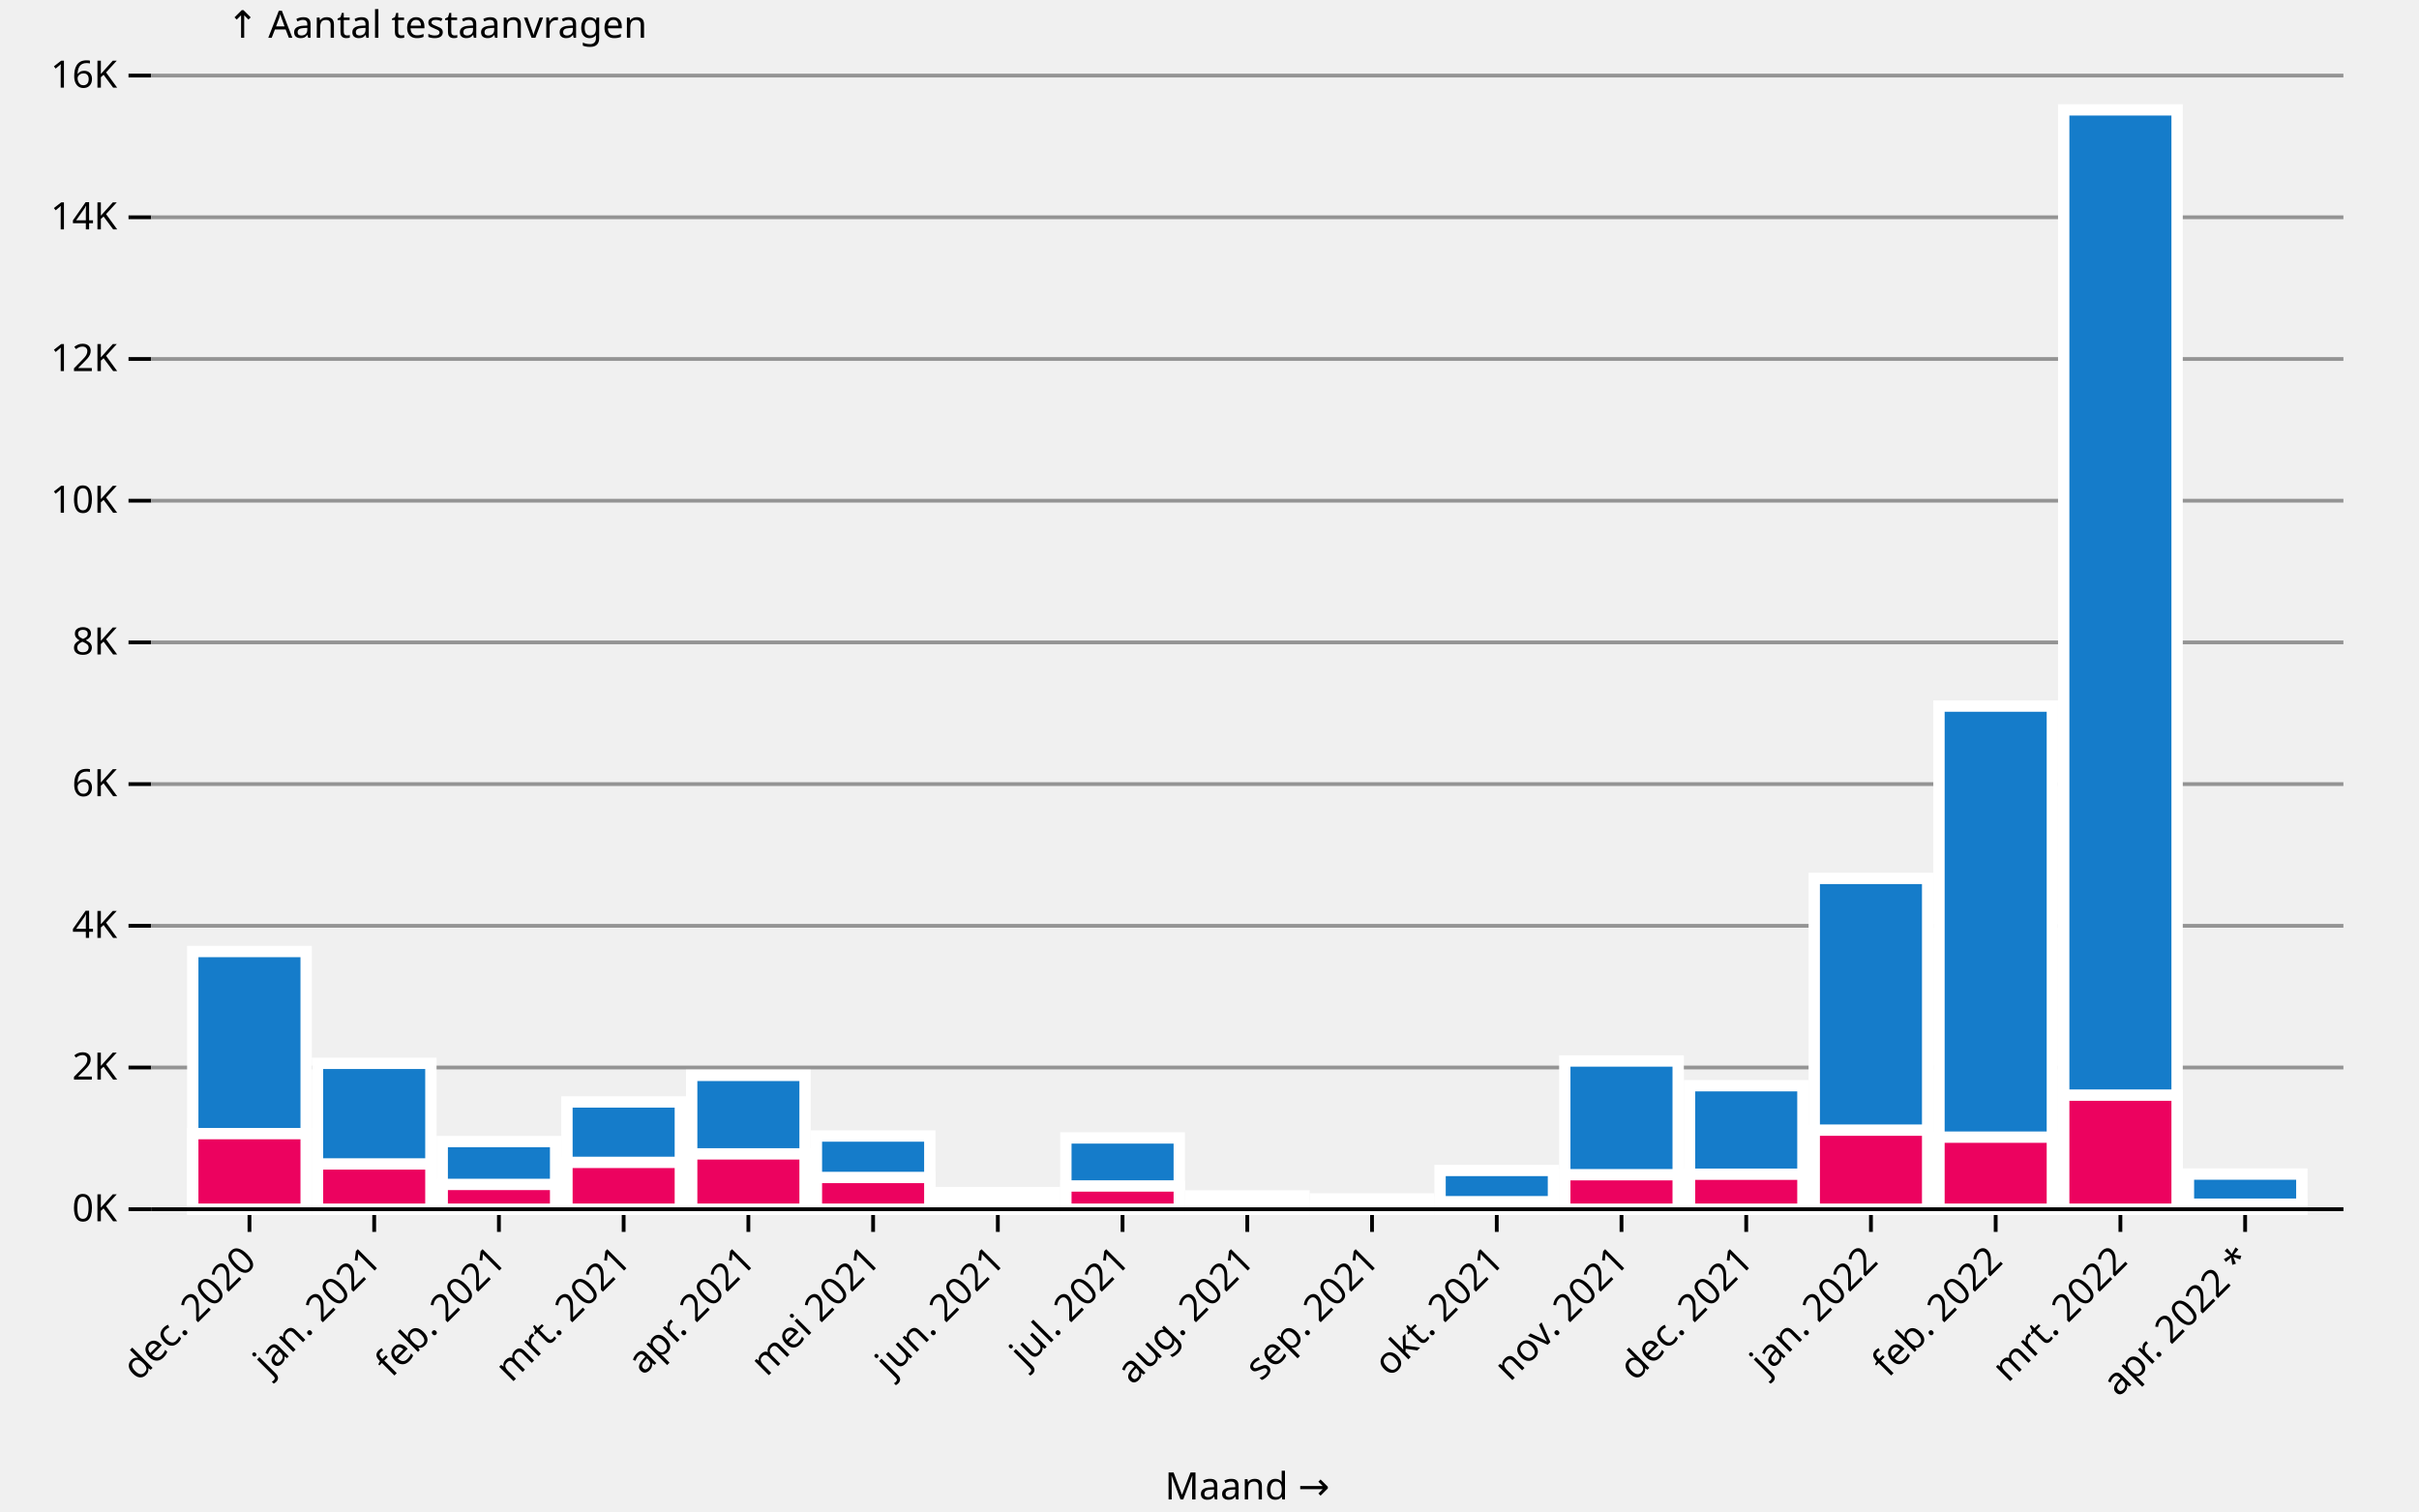
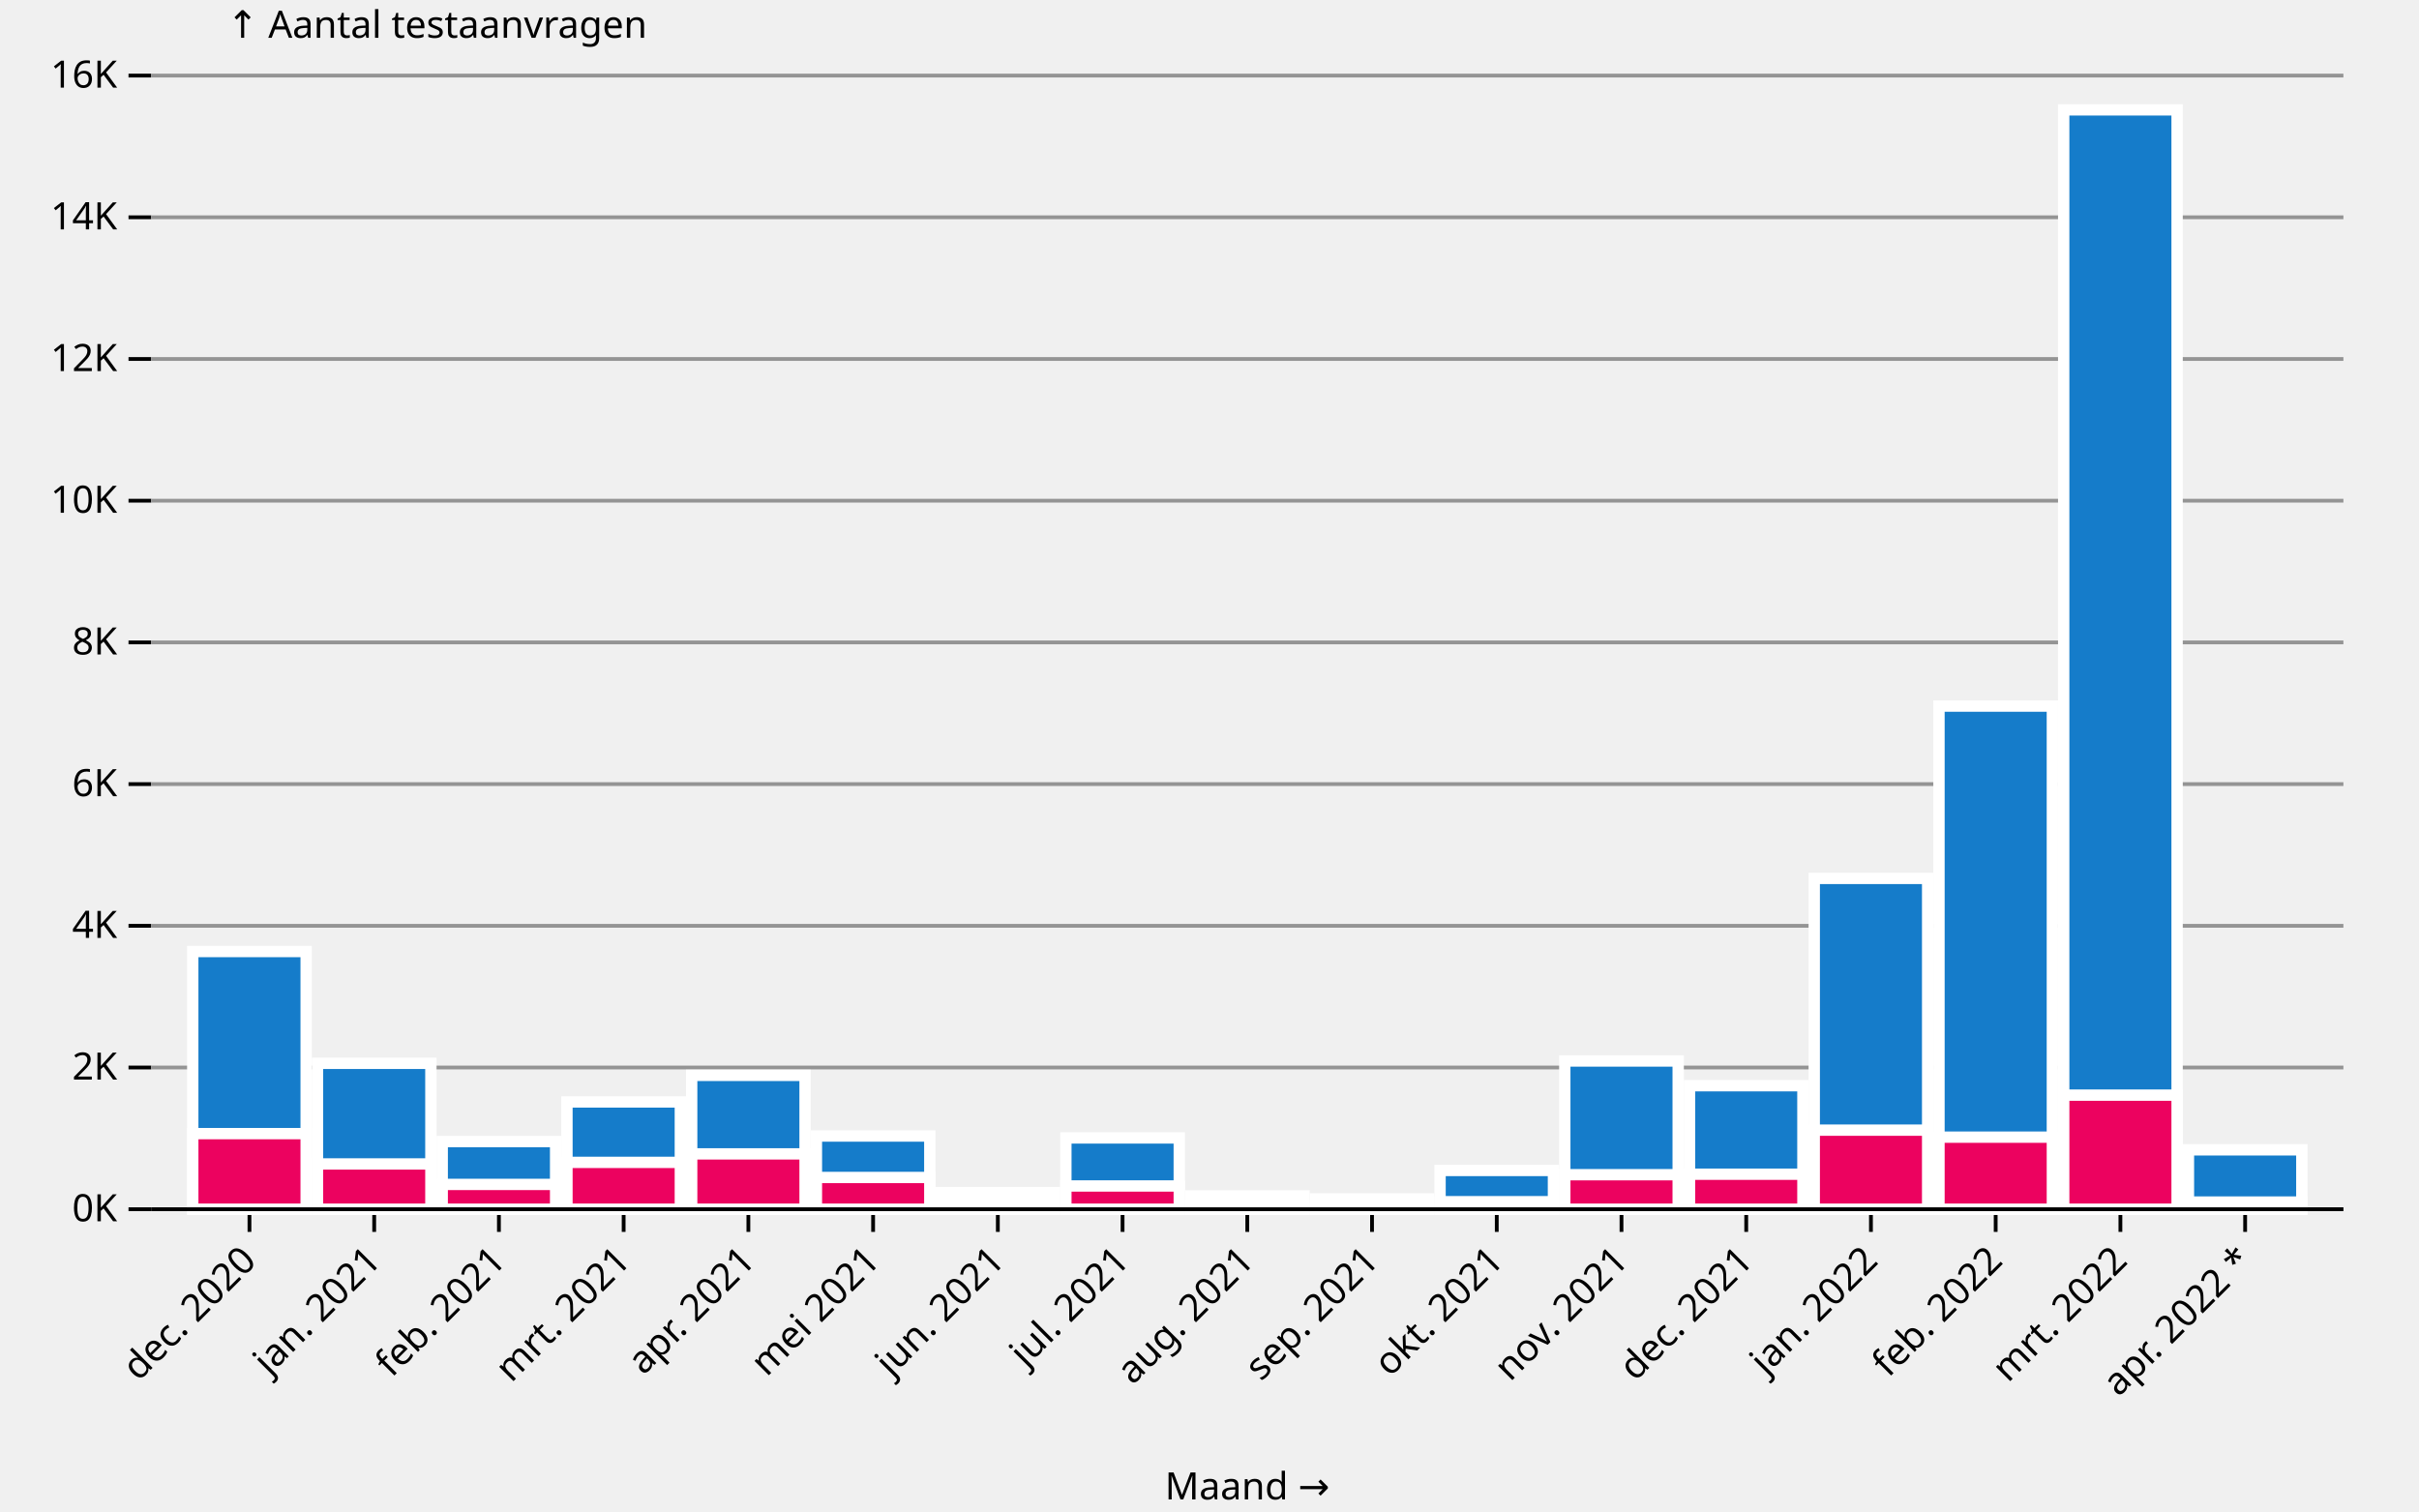
<svg xmlns="http://www.w3.org/2000/svg" class="plot-9e1b856ca2f26" fill="currentColor" font-family="system-ui, sans-serif" font-size="10" text-anchor="middle" width="640" height="400" viewBox="0 0 640 400">
  <style>
        line[stroke-opacity] {
            stroke-opacity: 1;
            stroke: #949494;
        }
</style>
  <style>
-         .plot-b1d1eea903fe1 {
+         .plot-58ec31d5466c {
          display: block;
          background: white;
          height: auto;
          height: intrinsic;
          max-width: 100%;
        }
-         .plot-b1d1eea903fe1 text,
-         .plot-b1d1eea903fe1 tspan {
+         .plot-58ec31d5466c text,
+         .plot-58ec31d5466c tspan {
          white-space: pre;
        }
      </style>
  <g aria-label="y-axis" aria-description="↑ Aantal testaanvragen" transform="translate(40,0)" fill="none" text-anchor="end" font-variant="tabular-nums">
    <g class="tick" opacity="1" transform="translate(0,320)">
      <line stroke="currentColor" x2="-6" />
      <line stroke="currentColor" x2="580" stroke-opacity="0.1" />
      <text fill="currentColor" x="-9" dy="0.32em">0K</text>
    </g>
    <g class="tick" opacity="1" transform="translate(0,282.5)">
      <line stroke="currentColor" x2="-6" />
      <line stroke="currentColor" x2="580" stroke-opacity="0.1" />
      <text fill="currentColor" x="-9" dy="0.32em">2K</text>
    </g>
    <g class="tick" opacity="1" transform="translate(0,245)">
      <line stroke="currentColor" x2="-6" />
      <line stroke="currentColor" x2="580" stroke-opacity="0.1" />
      <text fill="currentColor" x="-9" dy="0.32em">4K</text>
    </g>
    <g class="tick" opacity="1" transform="translate(0,207.5)">
      <line stroke="currentColor" x2="-6" />
      <line stroke="currentColor" x2="580" stroke-opacity="0.1" />
      <text fill="currentColor" x="-9" dy="0.32em">6K</text>
    </g>
    <g class="tick" opacity="1" transform="translate(0,170)">
      <line stroke="currentColor" x2="-6" />
      <line stroke="currentColor" x2="580" stroke-opacity="0.1" />
      <text fill="currentColor" x="-9" dy="0.32em">8K</text>
    </g>
    <g class="tick" opacity="1" transform="translate(0,132.5)">
      <line stroke="currentColor" x2="-6" />
      <line stroke="currentColor" x2="580" stroke-opacity="0.1" />
      <text fill="currentColor" x="-9" dy="0.32em">10K</text>
    </g>
    <g class="tick" opacity="1" transform="translate(0,95)">
      <line stroke="currentColor" x2="-6" />
      <line stroke="currentColor" x2="580" stroke-opacity="0.1" />
      <text fill="currentColor" x="-9" dy="0.32em">12K</text>
    </g>
    <g class="tick" opacity="1" transform="translate(0,57.5)">
      <line stroke="currentColor" x2="-6" />
      <line stroke="currentColor" x2="580" stroke-opacity="0.1" />
      <text fill="currentColor" x="-9" dy="0.32em">14K</text>
    </g>
    <g class="tick" opacity="1" transform="translate(0,20)">
      <line stroke="currentColor" x2="-6" />
      <line stroke="currentColor" x2="580" stroke-opacity="0.1" />
      <text fill="currentColor" x="-9" dy="0.32em">16K</text>
    </g>
    <text fill="currentColor" transform="translate(20,20)" dy="-1em" text-anchor="start">↑ Aantal testaanvragen</text>
  </g>
  <g aria-label="x-axis" aria-description="Maand →" transform="translate(0,320)" fill="none" text-anchor="middle">
    <g class="tick" opacity="1" transform="translate(66,0)">
      <line stroke="currentColor" y2="6" />
      <text fill="currentColor" dy="0.32em" transform="translate(0, 11.82843) rotate(-45)" text-anchor="end">dec. 2020</text>
    </g>
    <g class="tick" opacity="1" transform="translate(99,0)">
      <line stroke="currentColor" y2="6" />
      <text fill="currentColor" dy="0.32em" transform="translate(0, 11.82843) rotate(-45)" text-anchor="end">jan. 2021</text>
    </g>
    <g class="tick" opacity="1" transform="translate(132,0)">
      <line stroke="currentColor" y2="6" />
      <text fill="currentColor" dy="0.32em" transform="translate(0, 11.82843) rotate(-45)" text-anchor="end">feb. 2021</text>
    </g>
    <g class="tick" opacity="1" transform="translate(165,0)">
      <line stroke="currentColor" y2="6" />
      <text fill="currentColor" dy="0.32em" transform="translate(0, 11.82843) rotate(-45)" text-anchor="end">mrt. 2021</text>
    </g>
    <g class="tick" opacity="1" transform="translate(198,0)">
      <line stroke="currentColor" y2="6" />
      <text fill="currentColor" dy="0.32em" transform="translate(0, 11.82843) rotate(-45)" text-anchor="end">apr. 2021</text>
    </g>
    <g class="tick" opacity="1" transform="translate(231,0)">
      <line stroke="currentColor" y2="6" />
      <text fill="currentColor" dy="0.32em" transform="translate(0, 11.82843) rotate(-45)" text-anchor="end">mei 2021</text>
    </g>
    <g class="tick" opacity="1" transform="translate(264,0)">
      <line stroke="currentColor" y2="6" />
      <text fill="currentColor" dy="0.32em" transform="translate(0, 11.82843) rotate(-45)" text-anchor="end">jun. 2021</text>
    </g>
    <g class="tick" opacity="1" transform="translate(297,0)">
      <line stroke="currentColor" y2="6" />
      <text fill="currentColor" dy="0.32em" transform="translate(0, 11.82843) rotate(-45)" text-anchor="end">jul. 2021</text>
    </g>
    <g class="tick" opacity="1" transform="translate(330,0)">
      <line stroke="currentColor" y2="6" />
      <text fill="currentColor" dy="0.32em" transform="translate(0, 11.82843) rotate(-45)" text-anchor="end">aug. 2021</text>
    </g>
    <g class="tick" opacity="1" transform="translate(363,0)">
      <line stroke="currentColor" y2="6" />
      <text fill="currentColor" dy="0.32em" transform="translate(0, 11.82843) rotate(-45)" text-anchor="end">sep. 2021</text>
    </g>
    <g class="tick" opacity="1" transform="translate(396,0)">
      <line stroke="currentColor" y2="6" />
      <text fill="currentColor" dy="0.32em" transform="translate(0, 11.82843) rotate(-45)" text-anchor="end">okt. 2021</text>
    </g>
    <g class="tick" opacity="1" transform="translate(429,0)">
      <line stroke="currentColor" y2="6" />
      <text fill="currentColor" dy="0.32em" transform="translate(0, 11.82843) rotate(-45)" text-anchor="end">nov. 2021</text>
    </g>
    <g class="tick" opacity="1" transform="translate(462,0)">
      <line stroke="currentColor" y2="6" />
      <text fill="currentColor" dy="0.32em" transform="translate(0, 11.82843) rotate(-45)" text-anchor="end">dec. 2021</text>
    </g>
    <g class="tick" opacity="1" transform="translate(495,0)">
      <line stroke="currentColor" y2="6" />
      <text fill="currentColor" dy="0.32em" transform="translate(0, 11.82843) rotate(-45)" text-anchor="end">jan. 2022</text>
    </g>
    <g class="tick" opacity="1" transform="translate(528,0)">
      <line stroke="currentColor" y2="6" />
      <text fill="currentColor" dy="0.32em" transform="translate(0, 11.82843) rotate(-45)" text-anchor="end">feb. 2022</text>
    </g>
    <g class="tick" opacity="1" transform="translate(561,0)">
      <line stroke="currentColor" y2="6" />
      <text fill="currentColor" dy="0.32em" transform="translate(0, 11.82843) rotate(-45)" text-anchor="end">mrt. 2022</text>
    </g>
    <g class="tick" opacity="1" transform="translate(594,0)">
      <line stroke="currentColor" y2="6" />
      <text fill="currentColor" dy="0.32em" transform="translate(0, 11.82843) rotate(-45)" text-anchor="end">apr. 2022 *</text>
    </g>
    <text fill="currentColor" transform="translate(330,80)" dy="-0.32em" text-anchor="middle">Maand →</text>
  </g>
  <g aria-label="bar" fill="#157CCA" stroke="white" stroke-width="3">
    <rect x="51" width="30" y="251.806" height="68.194" />
    <rect x="84" width="30" y="281.394" height="38.606" />
    <rect x="117" width="30" y="302.094" height="17.906" />
    <rect x="150" width="30" y="291.613" height="28.387" />
    <rect x="183" width="30" y="284.581" height="35.419" />
    <rect x="216" width="30" y="300.631" height="19.369" />
    <rect x="249" width="30" y="315.594" height="4.406" />
    <rect x="282" width="30" y="301.137" height="18.863" />
    <rect x="315" width="30" y="316.475" height="3.525" />
    <rect x="348" width="30" y="317.262" height="2.738" />
    <rect x="381" width="30" y="309.744" height="10.256" />
    <rect x="414" width="30" y="280.775" height="39.225" />
    <rect x="447" width="30" y="287.319" height="32.681" />
    <rect x="480" width="30" y="232.456" height="87.544" />
    <rect x="513" width="30" y="186.856" height="133.144" />
    <rect x="546" width="30" y="29.075" height="290.925" />
-     <rect x="579" width="30" y="310.7" height="9.3" />
+     <rect x="579" width="30" y="304.288" height="15.712" />
  </g>
  <g aria-label="bar" fill="#ec025f" stroke="white" stroke-width="3">
    <rect x="51" width="30" y="299.994" height="20.006" />
    <rect x="84" width="30" y="308.019" height="11.981" />
    <rect x="117" width="30" y="313.438" height="6.562" />
    <rect x="150" width="30" y="307.606" height="12.394" />
    <rect x="183" width="30" y="305.356" height="14.644" />
    <rect x="216" width="30" y="311.6" height="8.4" />
    <rect x="249" width="30" y="318.425" height="1.575" />
    <rect x="282" width="30" y="313.85" height="6.15" />
    <rect x="315" width="30" y="319.025" height="0.975" />
    <rect x="348" width="30" y="319.944" height="0.056" />
    <rect x="381" width="30" y="318.012" height="1.988" />
    <rect x="414" width="30" y="310.869" height="9.131" />
    <rect x="447" width="30" y="310.738" height="9.262" />
    <rect x="480" width="30" y="299.075" height="20.925" />
    <rect x="513" width="30" y="300.931" height="19.069" />
    <rect x="546" width="30" y="289.812" height="30.188" />
-     <rect x="579" width="30" y="318.669" height="1.331" />
+     <rect x="579" width="30" y="318.106" height="1.894" />
  </g>
  <g aria-label="rule" stroke="currentColor">
    <line x1="40" x2="620" y1="320" y2="320" />
  </g>
</svg>
